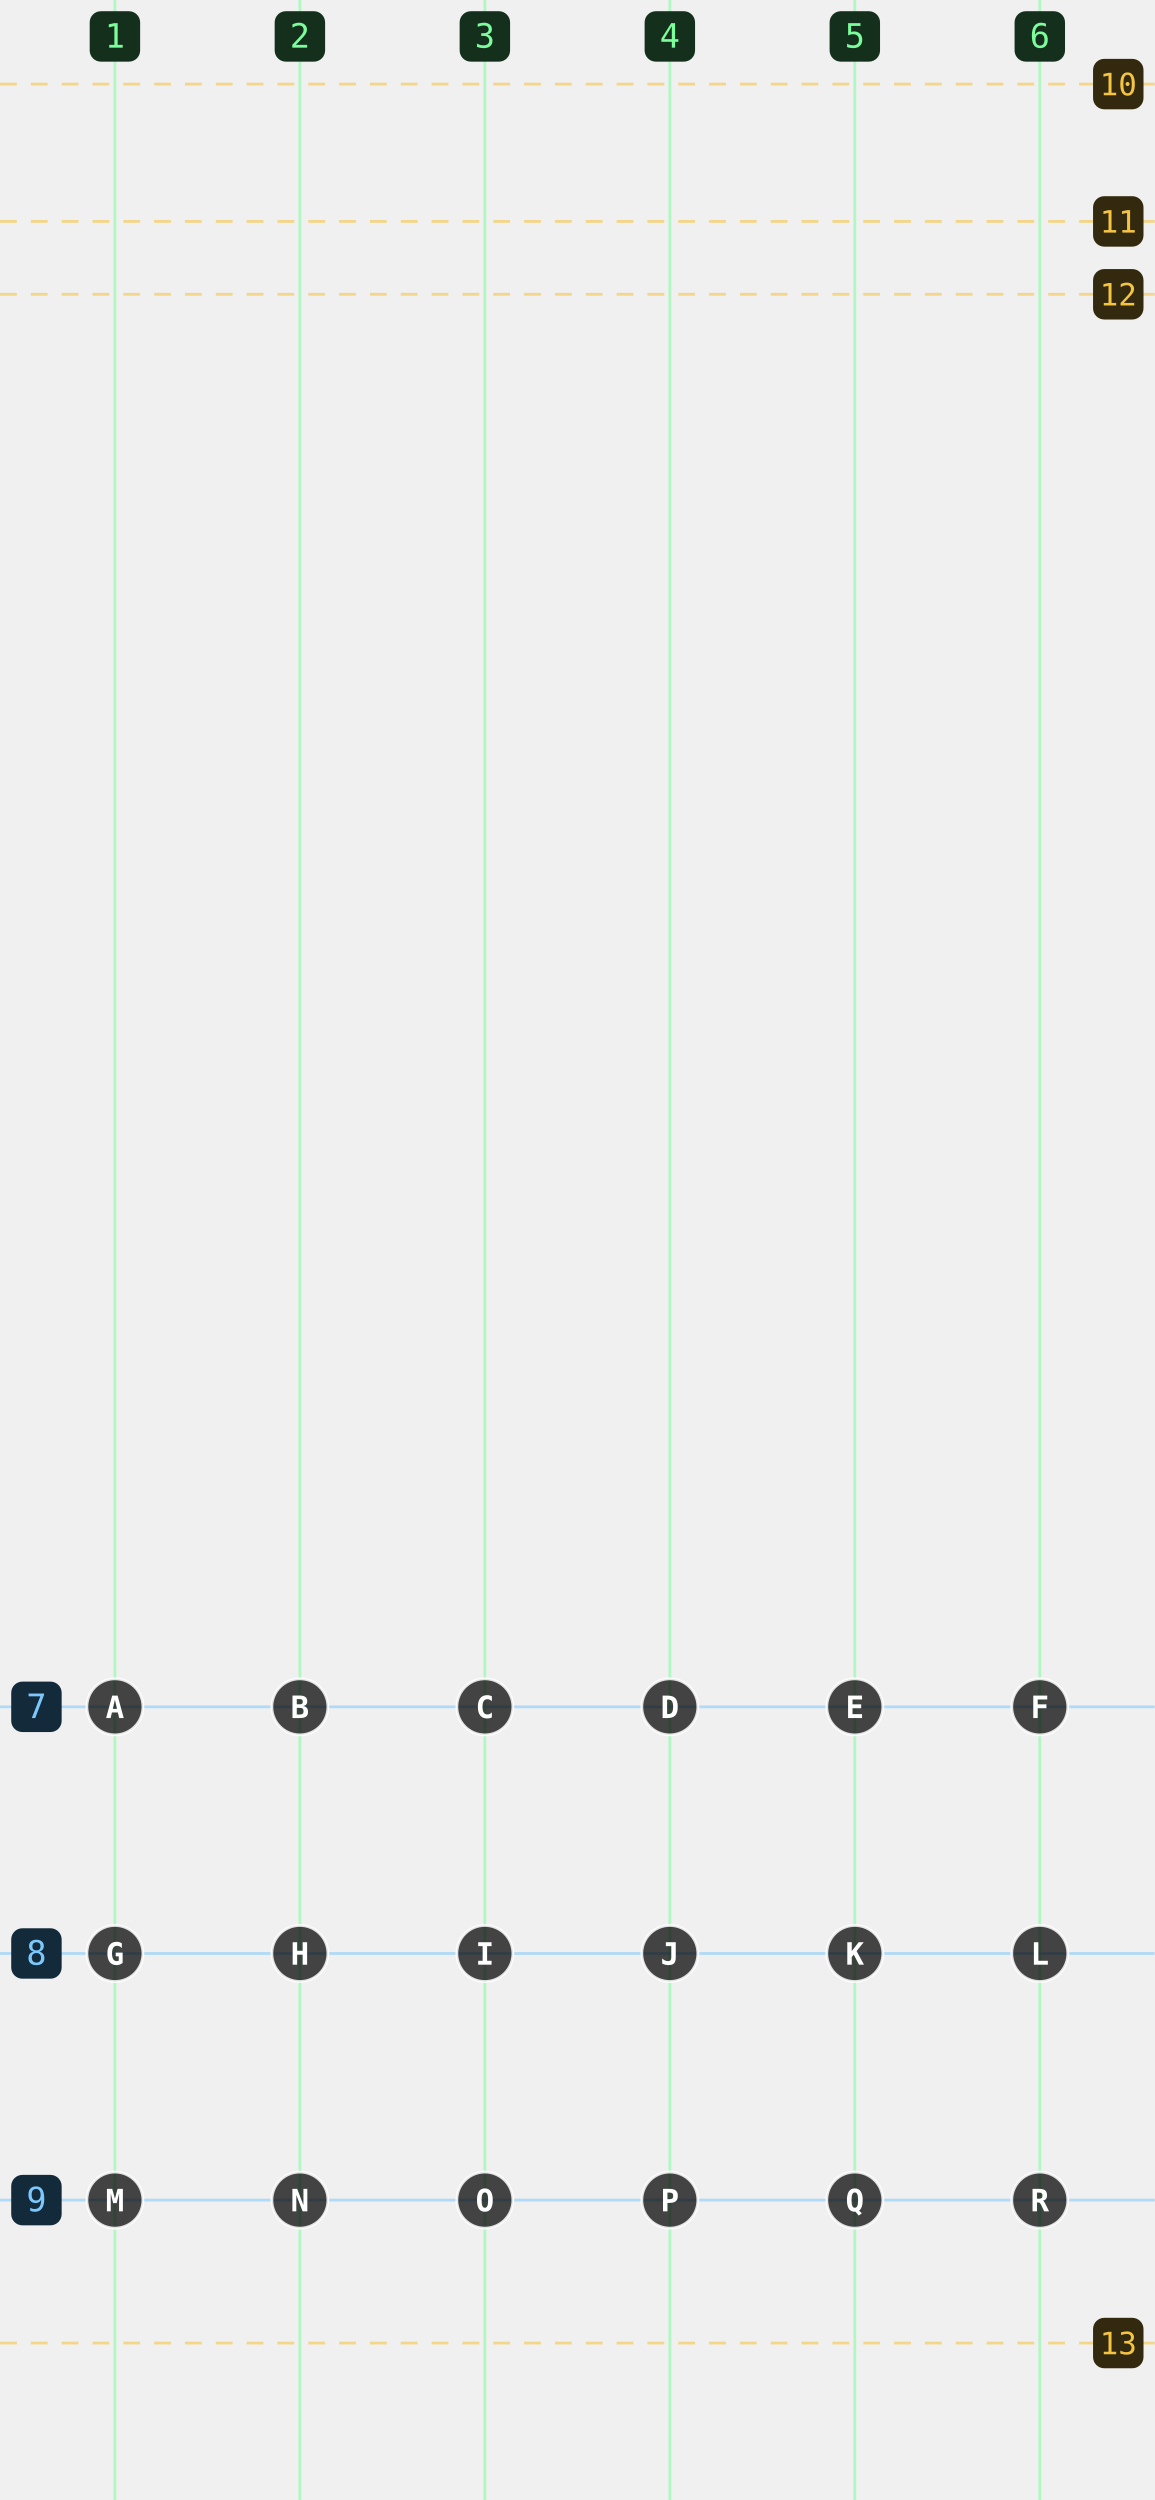
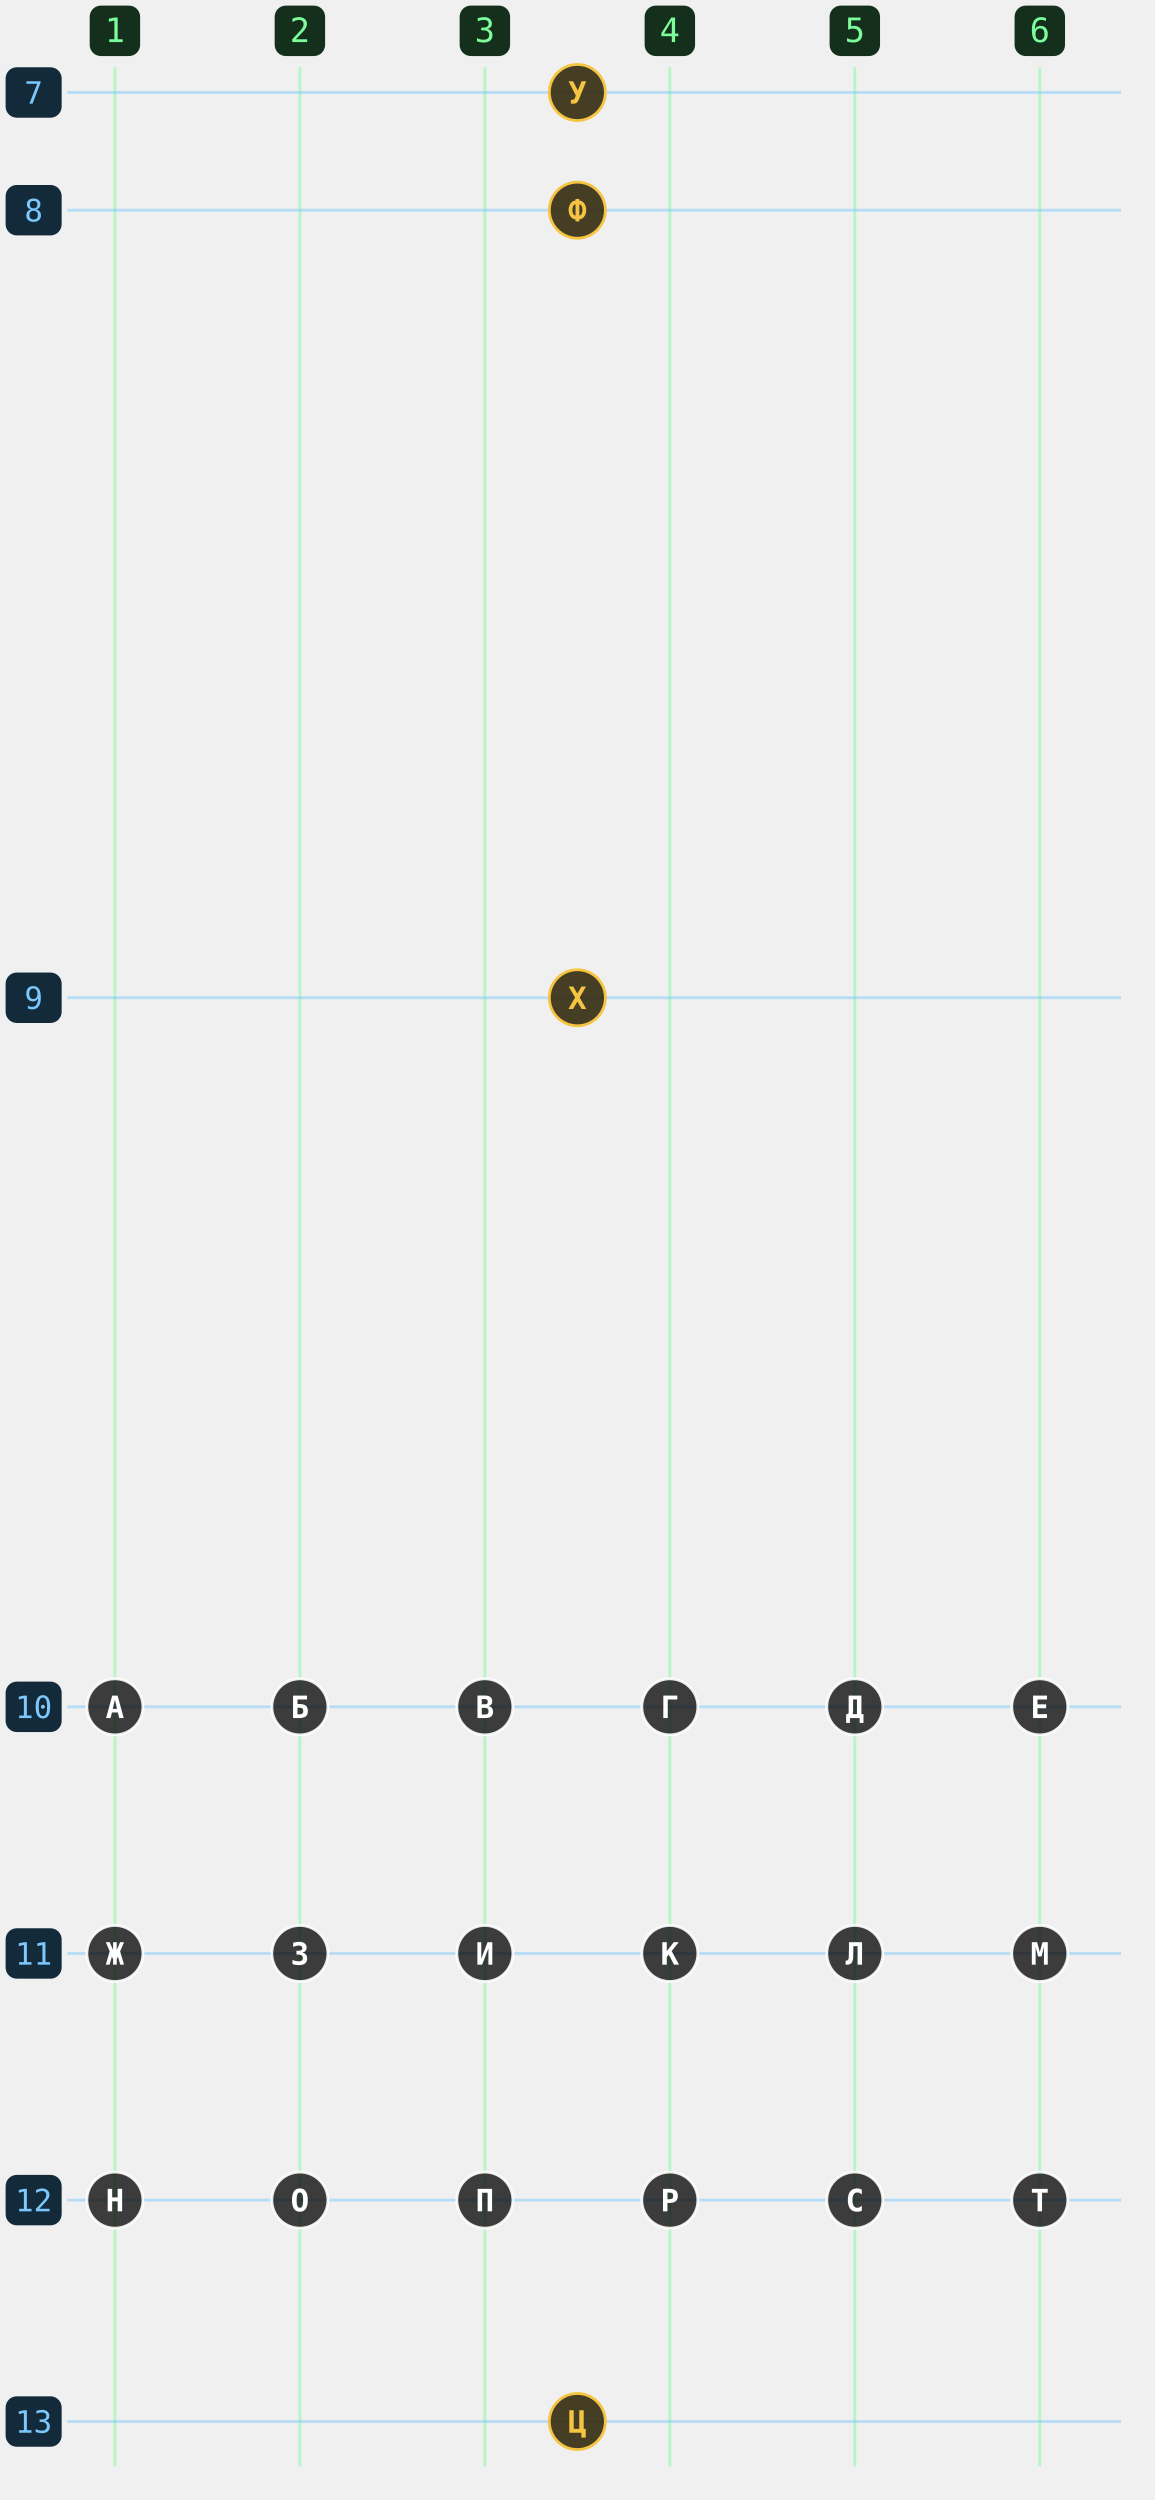
<svg xmlns="http://www.w3.org/2000/svg" width="412" height="892" viewBox="0 0 412 892" font-family="monospace">
-   <line x1="41" y1="0" x2="41" y2="892" stroke="#7CFC9A" stroke-opacity="0.55" stroke-width="1" />
-   <rect x="32" y="4" width="18" height="18" rx="4" fill="#14301d" />
-   <text x="41" y="17" fill="#7CFC9A" font-size="12" text-anchor="middle">1</text>
-   <line x1="107" y1="0" x2="107" y2="892" stroke="#7CFC9A" stroke-opacity="0.55" stroke-width="1" />
-   <rect x="98" y="4" width="18" height="18" rx="4" fill="#14301d" />
-   <text x="107" y="17" fill="#7CFC9A" font-size="12" text-anchor="middle">2</text>
-   <line x1="173" y1="0" x2="173" y2="892" stroke="#7CFC9A" stroke-opacity="0.55" stroke-width="1" />
-   <rect x="164" y="4" width="18" height="18" rx="4" fill="#14301d" />
-   <text x="173" y="17" fill="#7CFC9A" font-size="12" text-anchor="middle">3</text>
-   <line x1="239" y1="0" x2="239" y2="892" stroke="#7CFC9A" stroke-opacity="0.55" stroke-width="1" />
-   <rect x="230" y="4" width="18" height="18" rx="4" fill="#14301d" />
-   <text x="239" y="17" fill="#7CFC9A" font-size="12" text-anchor="middle">4</text>
-   <line x1="305" y1="0" x2="305" y2="892" stroke="#7CFC9A" stroke-opacity="0.55" stroke-width="1" />
-   <rect x="296" y="4" width="18" height="18" rx="4" fill="#14301d" />
-   <text x="305" y="17" fill="#7CFC9A" font-size="12" text-anchor="middle">5</text>
-   <line x1="371" y1="0" x2="371" y2="892" stroke="#7CFC9A" stroke-opacity="0.55" stroke-width="1" />
-   <rect x="362" y="4" width="18" height="18" rx="4" fill="#14301d" />
-   <text x="371" y="17" fill="#7CFC9A" font-size="12" text-anchor="middle">6</text>
-   <line x1="0" y1="609" x2="412" y2="609" stroke="#7CC8FC" stroke-opacity="0.55" stroke-width="1" />
-   <rect x="4" y="600" width="18" height="18" rx="4" fill="#122a3a" />
-   <text x="13" y="613" fill="#7CC8FC" font-size="12" text-anchor="middle">7</text>
-   <line x1="0" y1="697" x2="412" y2="697" stroke="#7CC8FC" stroke-opacity="0.55" stroke-width="1" />
-   <rect x="4" y="688" width="18" height="18" rx="4" fill="#122a3a" />
-   <text x="13" y="701" fill="#7CC8FC" font-size="12" text-anchor="middle">8</text>
-   <line x1="0" y1="785" x2="412" y2="785" stroke="#7CC8FC" stroke-opacity="0.55" stroke-width="1" />
-   <rect x="4" y="776" width="18" height="18" rx="4" fill="#122a3a" />
-   <text x="13" y="789" fill="#7CC8FC" font-size="12" text-anchor="middle">9</text>
-   <line x1="0" y1="30" x2="412" y2="30" stroke="#F5C542" stroke-opacity="0.6" stroke-width="1" stroke-dasharray="6 5" />
-   <rect x="390" y="21" width="18" height="18" rx="4" fill="#33290f" />
-   <text x="399" y="34" fill="#F5C542" font-size="11" text-anchor="middle">10</text>
-   <line x1="0" y1="79" x2="412" y2="79" stroke="#F5C542" stroke-opacity="0.6" stroke-width="1" stroke-dasharray="6 5" />
-   <rect x="390" y="70" width="18" height="18" rx="4" fill="#33290f" />
-   <text x="399" y="83" fill="#F5C542" font-size="11" text-anchor="middle">11</text>
-   <line x1="0" y1="105" x2="412" y2="105" stroke="#F5C542" stroke-opacity="0.6" stroke-width="1" stroke-dasharray="6 5" />
-   <rect x="390" y="96" width="18" height="18" rx="4" fill="#33290f" />
-   <text x="399" y="109" fill="#F5C542" font-size="11" text-anchor="middle">12</text>
-   <line x1="0" y1="836" x2="412" y2="836" stroke="#F5C542" stroke-opacity="0.6" stroke-width="1" stroke-dasharray="6 5" />
-   <rect x="390" y="827" width="18" height="18" rx="4" fill="#33290f" />
-   <text x="399" y="840" fill="#F5C542" font-size="11" text-anchor="middle">13</text>
-   <circle cx="41" cy="609" r="10" fill="#000" fill-opacity="0.72" stroke="#fff" stroke-opacity="0.85" stroke-width="1" />
-   <text x="41" y="613" fill="#fff" font-size="11" text-anchor="middle" font-weight="bold">A</text>
-   <circle cx="107" cy="609" r="10" fill="#000" fill-opacity="0.72" stroke="#fff" stroke-opacity="0.85" stroke-width="1" />
-   <text x="107" y="613" fill="#fff" font-size="11" text-anchor="middle" font-weight="bold">B</text>
-   <circle cx="173" cy="609" r="10" fill="#000" fill-opacity="0.72" stroke="#fff" stroke-opacity="0.85" stroke-width="1" />
-   <text x="173" y="613" fill="#fff" font-size="11" text-anchor="middle" font-weight="bold">C</text>
-   <circle cx="239" cy="609" r="10" fill="#000" fill-opacity="0.72" stroke="#fff" stroke-opacity="0.85" stroke-width="1" />
-   <text x="239" y="613" fill="#fff" font-size="11" text-anchor="middle" font-weight="bold">D</text>
-   <circle cx="305" cy="609" r="10" fill="#000" fill-opacity="0.72" stroke="#fff" stroke-opacity="0.85" stroke-width="1" />
-   <text x="305" y="613" fill="#fff" font-size="11" text-anchor="middle" font-weight="bold">E</text>
-   <circle cx="371" cy="609" r="10" fill="#000" fill-opacity="0.72" stroke="#fff" stroke-opacity="0.85" stroke-width="1" />
-   <text x="371" y="613" fill="#fff" font-size="11" text-anchor="middle" font-weight="bold">F</text>
-   <circle cx="41" cy="697" r="10" fill="#000" fill-opacity="0.72" stroke="#fff" stroke-opacity="0.85" stroke-width="1" />
-   <text x="41" y="701" fill="#fff" font-size="11" text-anchor="middle" font-weight="bold">G</text>
-   <circle cx="107" cy="697" r="10" fill="#000" fill-opacity="0.72" stroke="#fff" stroke-opacity="0.85" stroke-width="1" />
-   <text x="107" y="701" fill="#fff" font-size="11" text-anchor="middle" font-weight="bold">H</text>
-   <circle cx="173" cy="697" r="10" fill="#000" fill-opacity="0.72" stroke="#fff" stroke-opacity="0.85" stroke-width="1" />
-   <text x="173" y="701" fill="#fff" font-size="11" text-anchor="middle" font-weight="bold">I</text>
-   <circle cx="239" cy="697" r="10" fill="#000" fill-opacity="0.72" stroke="#fff" stroke-opacity="0.85" stroke-width="1" />
-   <text x="239" y="701" fill="#fff" font-size="11" text-anchor="middle" font-weight="bold">J</text>
-   <circle cx="305" cy="697" r="10" fill="#000" fill-opacity="0.72" stroke="#fff" stroke-opacity="0.85" stroke-width="1" />
-   <text x="305" y="701" fill="#fff" font-size="11" text-anchor="middle" font-weight="bold">K</text>
-   <circle cx="371" cy="697" r="10" fill="#000" fill-opacity="0.72" stroke="#fff" stroke-opacity="0.85" stroke-width="1" />
-   <text x="371" y="701" fill="#fff" font-size="11" text-anchor="middle" font-weight="bold">L</text>
-   <circle cx="41" cy="785" r="10" fill="#000" fill-opacity="0.72" stroke="#fff" stroke-opacity="0.85" stroke-width="1" />
-   <text x="41" y="789" fill="#fff" font-size="11" text-anchor="middle" font-weight="bold">M</text>
-   <circle cx="107" cy="785" r="10" fill="#000" fill-opacity="0.72" stroke="#fff" stroke-opacity="0.85" stroke-width="1" />
-   <text x="107" y="789" fill="#fff" font-size="11" text-anchor="middle" font-weight="bold">N</text>
-   <circle cx="173" cy="785" r="10" fill="#000" fill-opacity="0.72" stroke="#fff" stroke-opacity="0.85" stroke-width="1" />
-   <text x="173" y="789" fill="#fff" font-size="11" text-anchor="middle" font-weight="bold">O</text>
-   <circle cx="239" cy="785" r="10" fill="#000" fill-opacity="0.72" stroke="#fff" stroke-opacity="0.85" stroke-width="1" />
-   <text x="239" y="789" fill="#fff" font-size="11" text-anchor="middle" font-weight="bold">P</text>
-   <circle cx="305" cy="785" r="10" fill="#000" fill-opacity="0.72" stroke="#fff" stroke-opacity="0.85" stroke-width="1" />
-   <text x="305" y="789" fill="#fff" font-size="11" text-anchor="middle" font-weight="bold">Q</text>
-   <circle cx="371" cy="785" r="10" fill="#000" fill-opacity="0.72" stroke="#fff" stroke-opacity="0.85" stroke-width="1" />
-   <text x="371" y="789" fill="#fff" font-size="11" text-anchor="middle" font-weight="bold">R</text>
+   <line x1="41" y1="24" x2="41" y2="880" stroke="#7CFC9A" stroke-opacity="0.5" stroke-width="1" />
+   <rect x="32" y="2" width="18" height="18" rx="4" fill="#14301d" />
+   <text x="41" y="15" fill="#7CFC9A" font-size="12" text-anchor="middle">1</text>
+   <line x1="107" y1="24" x2="107" y2="880" stroke="#7CFC9A" stroke-opacity="0.5" stroke-width="1" />
+   <rect x="98" y="2" width="18" height="18" rx="4" fill="#14301d" />
+   <text x="107" y="15" fill="#7CFC9A" font-size="12" text-anchor="middle">2</text>
+   <line x1="173" y1="24" x2="173" y2="880" stroke="#7CFC9A" stroke-opacity="0.5" stroke-width="1" />
+   <rect x="164" y="2" width="18" height="18" rx="4" fill="#14301d" />
+   <text x="173" y="15" fill="#7CFC9A" font-size="12" text-anchor="middle">3</text>
+   <line x1="239" y1="24" x2="239" y2="880" stroke="#7CFC9A" stroke-opacity="0.5" stroke-width="1" />
+   <rect x="230" y="2" width="18" height="18" rx="4" fill="#14301d" />
+   <text x="239" y="15" fill="#7CFC9A" font-size="12" text-anchor="middle">4</text>
+   <line x1="305" y1="24" x2="305" y2="880" stroke="#7CFC9A" stroke-opacity="0.5" stroke-width="1" />
+   <rect x="296" y="2" width="18" height="18" rx="4" fill="#14301d" />
+   <text x="305" y="15" fill="#7CFC9A" font-size="12" text-anchor="middle">5</text>
+   <line x1="371" y1="24" x2="371" y2="880" stroke="#7CFC9A" stroke-opacity="0.5" stroke-width="1" />
+   <rect x="362" y="2" width="18" height="18" rx="4" fill="#14301d" />
+   <text x="371" y="15" fill="#7CFC9A" font-size="12" text-anchor="middle">6</text>
+   <line x1="24" y1="33" x2="400" y2="33" stroke="#7CC8FC" stroke-opacity="0.5" stroke-width="1" />
+   <rect x="2" y="24" width="20" height="18" rx="4" fill="#122a3a" />
+   <text x="12" y="37" fill="#7CC8FC" font-size="11" text-anchor="middle">7</text>
+   <line x1="24" y1="75" x2="400" y2="75" stroke="#7CC8FC" stroke-opacity="0.5" stroke-width="1" />
+   <rect x="2" y="66" width="20" height="18" rx="4" fill="#122a3a" />
+   <text x="12" y="79" fill="#7CC8FC" font-size="11" text-anchor="middle">8</text>
+   <line x1="24" y1="356" x2="400" y2="356" stroke="#7CC8FC" stroke-opacity="0.5" stroke-width="1" />
+   <rect x="2" y="347" width="20" height="18" rx="4" fill="#122a3a" />
+   <text x="12" y="360" fill="#7CC8FC" font-size="11" text-anchor="middle">9</text>
+   <line x1="24" y1="609" x2="400" y2="609" stroke="#7CC8FC" stroke-opacity="0.5" stroke-width="1" />
+   <rect x="2" y="600" width="20" height="18" rx="4" fill="#122a3a" />
+   <text x="12" y="613" fill="#7CC8FC" font-size="11" text-anchor="middle">10</text>
+   <line x1="24" y1="697" x2="400" y2="697" stroke="#7CC8FC" stroke-opacity="0.5" stroke-width="1" />
+   <rect x="2" y="688" width="20" height="18" rx="4" fill="#122a3a" />
+   <text x="12" y="701" fill="#7CC8FC" font-size="11" text-anchor="middle">11</text>
+   <line x1="24" y1="785" x2="400" y2="785" stroke="#7CC8FC" stroke-opacity="0.5" stroke-width="1" />
+   <rect x="2" y="776" width="20" height="18" rx="4" fill="#122a3a" />
+   <text x="12" y="789" fill="#7CC8FC" font-size="11" text-anchor="middle">12</text>
+   <line x1="24" y1="864" x2="400" y2="864" stroke="#7CC8FC" stroke-opacity="0.5" stroke-width="1" />
+   <rect x="2" y="855" width="20" height="18" rx="4" fill="#122a3a" />
+   <text x="12" y="868" fill="#7CC8FC" font-size="11" text-anchor="middle">13</text>
+   <circle cx="41" cy="609" r="10" fill="#000" fill-opacity="0.75" stroke="#fff" stroke-opacity="0.9" stroke-width="1" />
+   <text x="41" y="613" fill="#fff" font-size="11" text-anchor="middle" font-weight="bold">А</text>
+   <circle cx="107" cy="609" r="10" fill="#000" fill-opacity="0.75" stroke="#fff" stroke-opacity="0.9" stroke-width="1" />
+   <text x="107" y="613" fill="#fff" font-size="11" text-anchor="middle" font-weight="bold">Б</text>
+   <circle cx="173" cy="609" r="10" fill="#000" fill-opacity="0.75" stroke="#fff" stroke-opacity="0.9" stroke-width="1" />
+   <text x="173" y="613" fill="#fff" font-size="11" text-anchor="middle" font-weight="bold">В</text>
+   <circle cx="239" cy="609" r="10" fill="#000" fill-opacity="0.75" stroke="#fff" stroke-opacity="0.9" stroke-width="1" />
+   <text x="239" y="613" fill="#fff" font-size="11" text-anchor="middle" font-weight="bold">Г</text>
+   <circle cx="305" cy="609" r="10" fill="#000" fill-opacity="0.75" stroke="#fff" stroke-opacity="0.9" stroke-width="1" />
+   <text x="305" y="613" fill="#fff" font-size="11" text-anchor="middle" font-weight="bold">Д</text>
+   <circle cx="371" cy="609" r="10" fill="#000" fill-opacity="0.75" stroke="#fff" stroke-opacity="0.9" stroke-width="1" />
+   <text x="371" y="613" fill="#fff" font-size="11" text-anchor="middle" font-weight="bold">Е</text>
+   <circle cx="41" cy="697" r="10" fill="#000" fill-opacity="0.75" stroke="#fff" stroke-opacity="0.9" stroke-width="1" />
+   <text x="41" y="701" fill="#fff" font-size="11" text-anchor="middle" font-weight="bold">Ж</text>
+   <circle cx="107" cy="697" r="10" fill="#000" fill-opacity="0.75" stroke="#fff" stroke-opacity="0.9" stroke-width="1" />
+   <text x="107" y="701" fill="#fff" font-size="11" text-anchor="middle" font-weight="bold">З</text>
+   <circle cx="173" cy="697" r="10" fill="#000" fill-opacity="0.75" stroke="#fff" stroke-opacity="0.9" stroke-width="1" />
+   <text x="173" y="701" fill="#fff" font-size="11" text-anchor="middle" font-weight="bold">И</text>
+   <circle cx="239" cy="697" r="10" fill="#000" fill-opacity="0.75" stroke="#fff" stroke-opacity="0.9" stroke-width="1" />
+   <text x="239" y="701" fill="#fff" font-size="11" text-anchor="middle" font-weight="bold">К</text>
+   <circle cx="305" cy="697" r="10" fill="#000" fill-opacity="0.75" stroke="#fff" stroke-opacity="0.9" stroke-width="1" />
+   <text x="305" y="701" fill="#fff" font-size="11" text-anchor="middle" font-weight="bold">Л</text>
+   <circle cx="371" cy="697" r="10" fill="#000" fill-opacity="0.75" stroke="#fff" stroke-opacity="0.9" stroke-width="1" />
+   <text x="371" y="701" fill="#fff" font-size="11" text-anchor="middle" font-weight="bold">М</text>
+   <circle cx="41" cy="785" r="10" fill="#000" fill-opacity="0.75" stroke="#fff" stroke-opacity="0.9" stroke-width="1" />
+   <text x="41" y="789" fill="#fff" font-size="11" text-anchor="middle" font-weight="bold">Н</text>
+   <circle cx="107" cy="785" r="10" fill="#000" fill-opacity="0.75" stroke="#fff" stroke-opacity="0.9" stroke-width="1" />
+   <text x="107" y="789" fill="#fff" font-size="11" text-anchor="middle" font-weight="bold">О</text>
+   <circle cx="173" cy="785" r="10" fill="#000" fill-opacity="0.75" stroke="#fff" stroke-opacity="0.9" stroke-width="1" />
+   <text x="173" y="789" fill="#fff" font-size="11" text-anchor="middle" font-weight="bold">П</text>
+   <circle cx="239" cy="785" r="10" fill="#000" fill-opacity="0.75" stroke="#fff" stroke-opacity="0.9" stroke-width="1" />
+   <text x="239" y="789" fill="#fff" font-size="11" text-anchor="middle" font-weight="bold">Р</text>
+   <circle cx="305" cy="785" r="10" fill="#000" fill-opacity="0.75" stroke="#fff" stroke-opacity="0.9" stroke-width="1" />
+   <text x="305" y="789" fill="#fff" font-size="11" text-anchor="middle" font-weight="bold">С</text>
+   <circle cx="371" cy="785" r="10" fill="#000" fill-opacity="0.75" stroke="#fff" stroke-opacity="0.9" stroke-width="1" />
+   <text x="371" y="789" fill="#fff" font-size="11" text-anchor="middle" font-weight="bold">Т</text>
+   <circle cx="206" cy="33" r="10" fill="#33290f" fill-opacity="0.9" stroke="#F5C542" stroke-width="1" />
+   <text x="206" y="37" fill="#F5C542" font-size="11" text-anchor="middle" font-weight="bold">У</text>
+   <circle cx="206" cy="75" r="10" fill="#33290f" fill-opacity="0.9" stroke="#F5C542" stroke-width="1" />
+   <text x="206" y="79" fill="#F5C542" font-size="11" text-anchor="middle" font-weight="bold">Ф</text>
+   <circle cx="206" cy="356" r="10" fill="#33290f" fill-opacity="0.9" stroke="#F5C542" stroke-width="1" />
+   <text x="206" y="360" fill="#F5C542" font-size="11" text-anchor="middle" font-weight="bold">Х</text>
+   <circle cx="206" cy="864" r="10" fill="#33290f" fill-opacity="0.9" stroke="#F5C542" stroke-width="1" />
+   <text x="206" y="868" fill="#F5C542" font-size="11" text-anchor="middle" font-weight="bold">Ц</text>
</svg>
